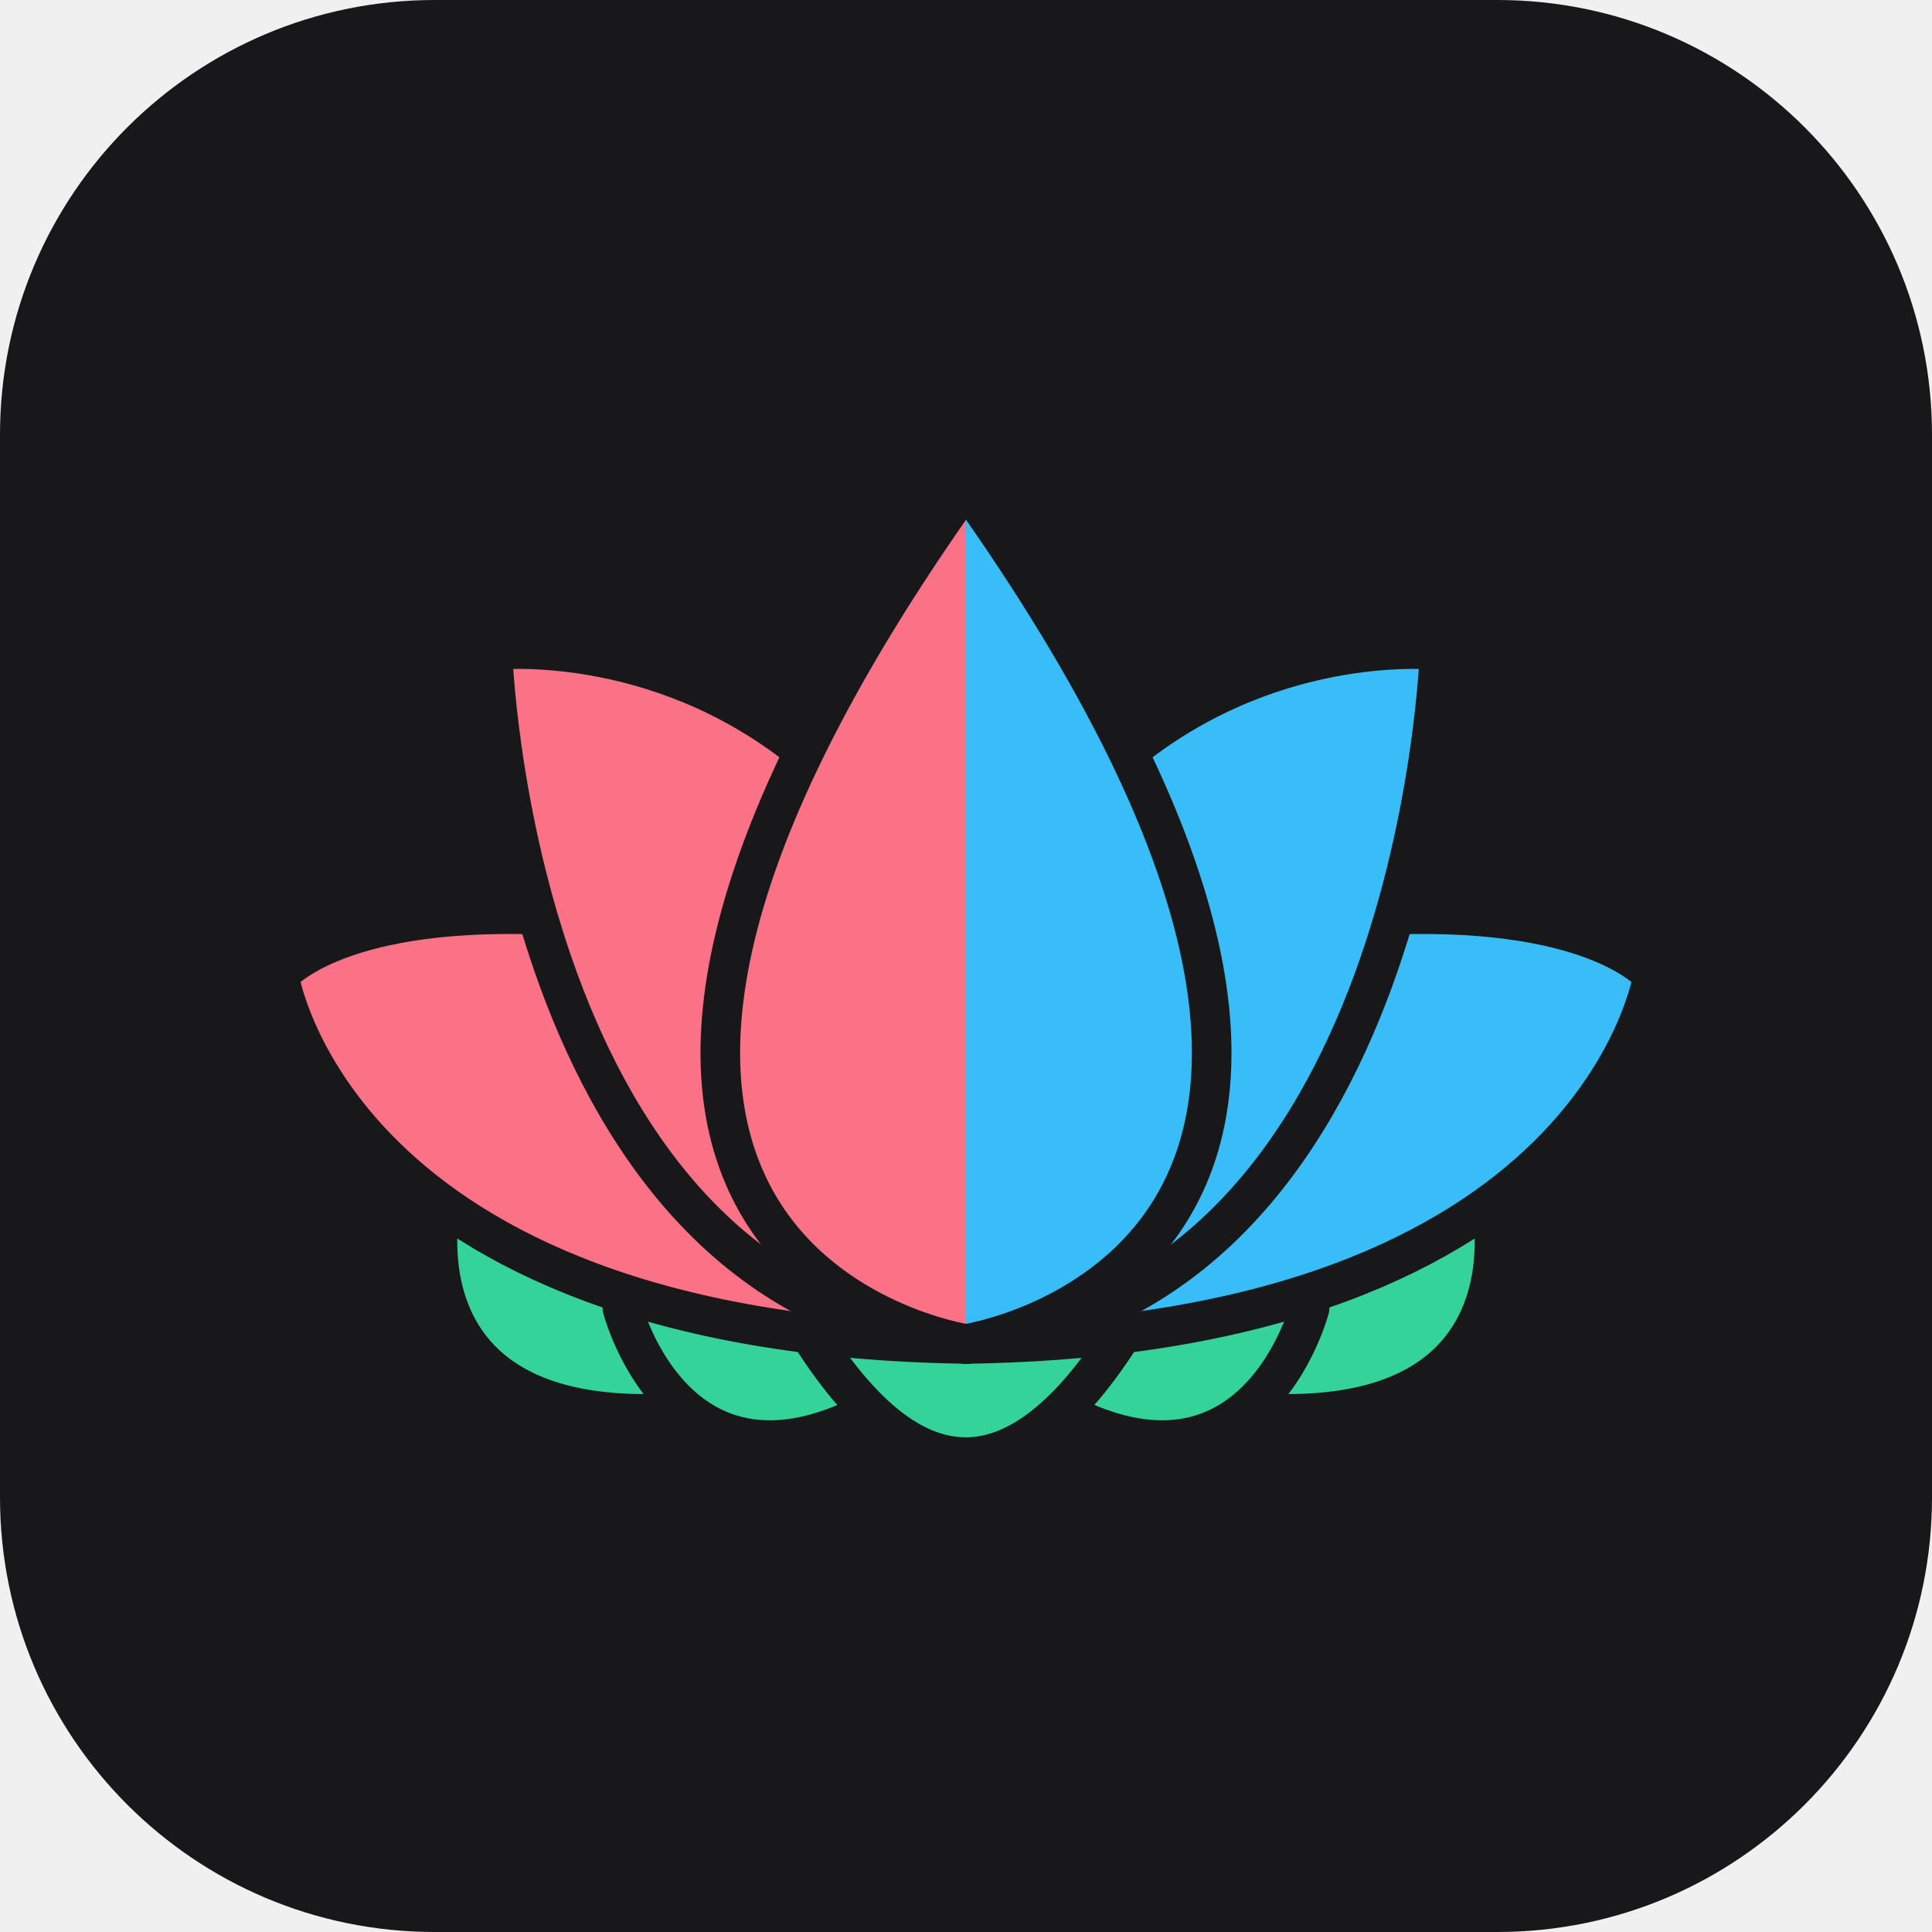
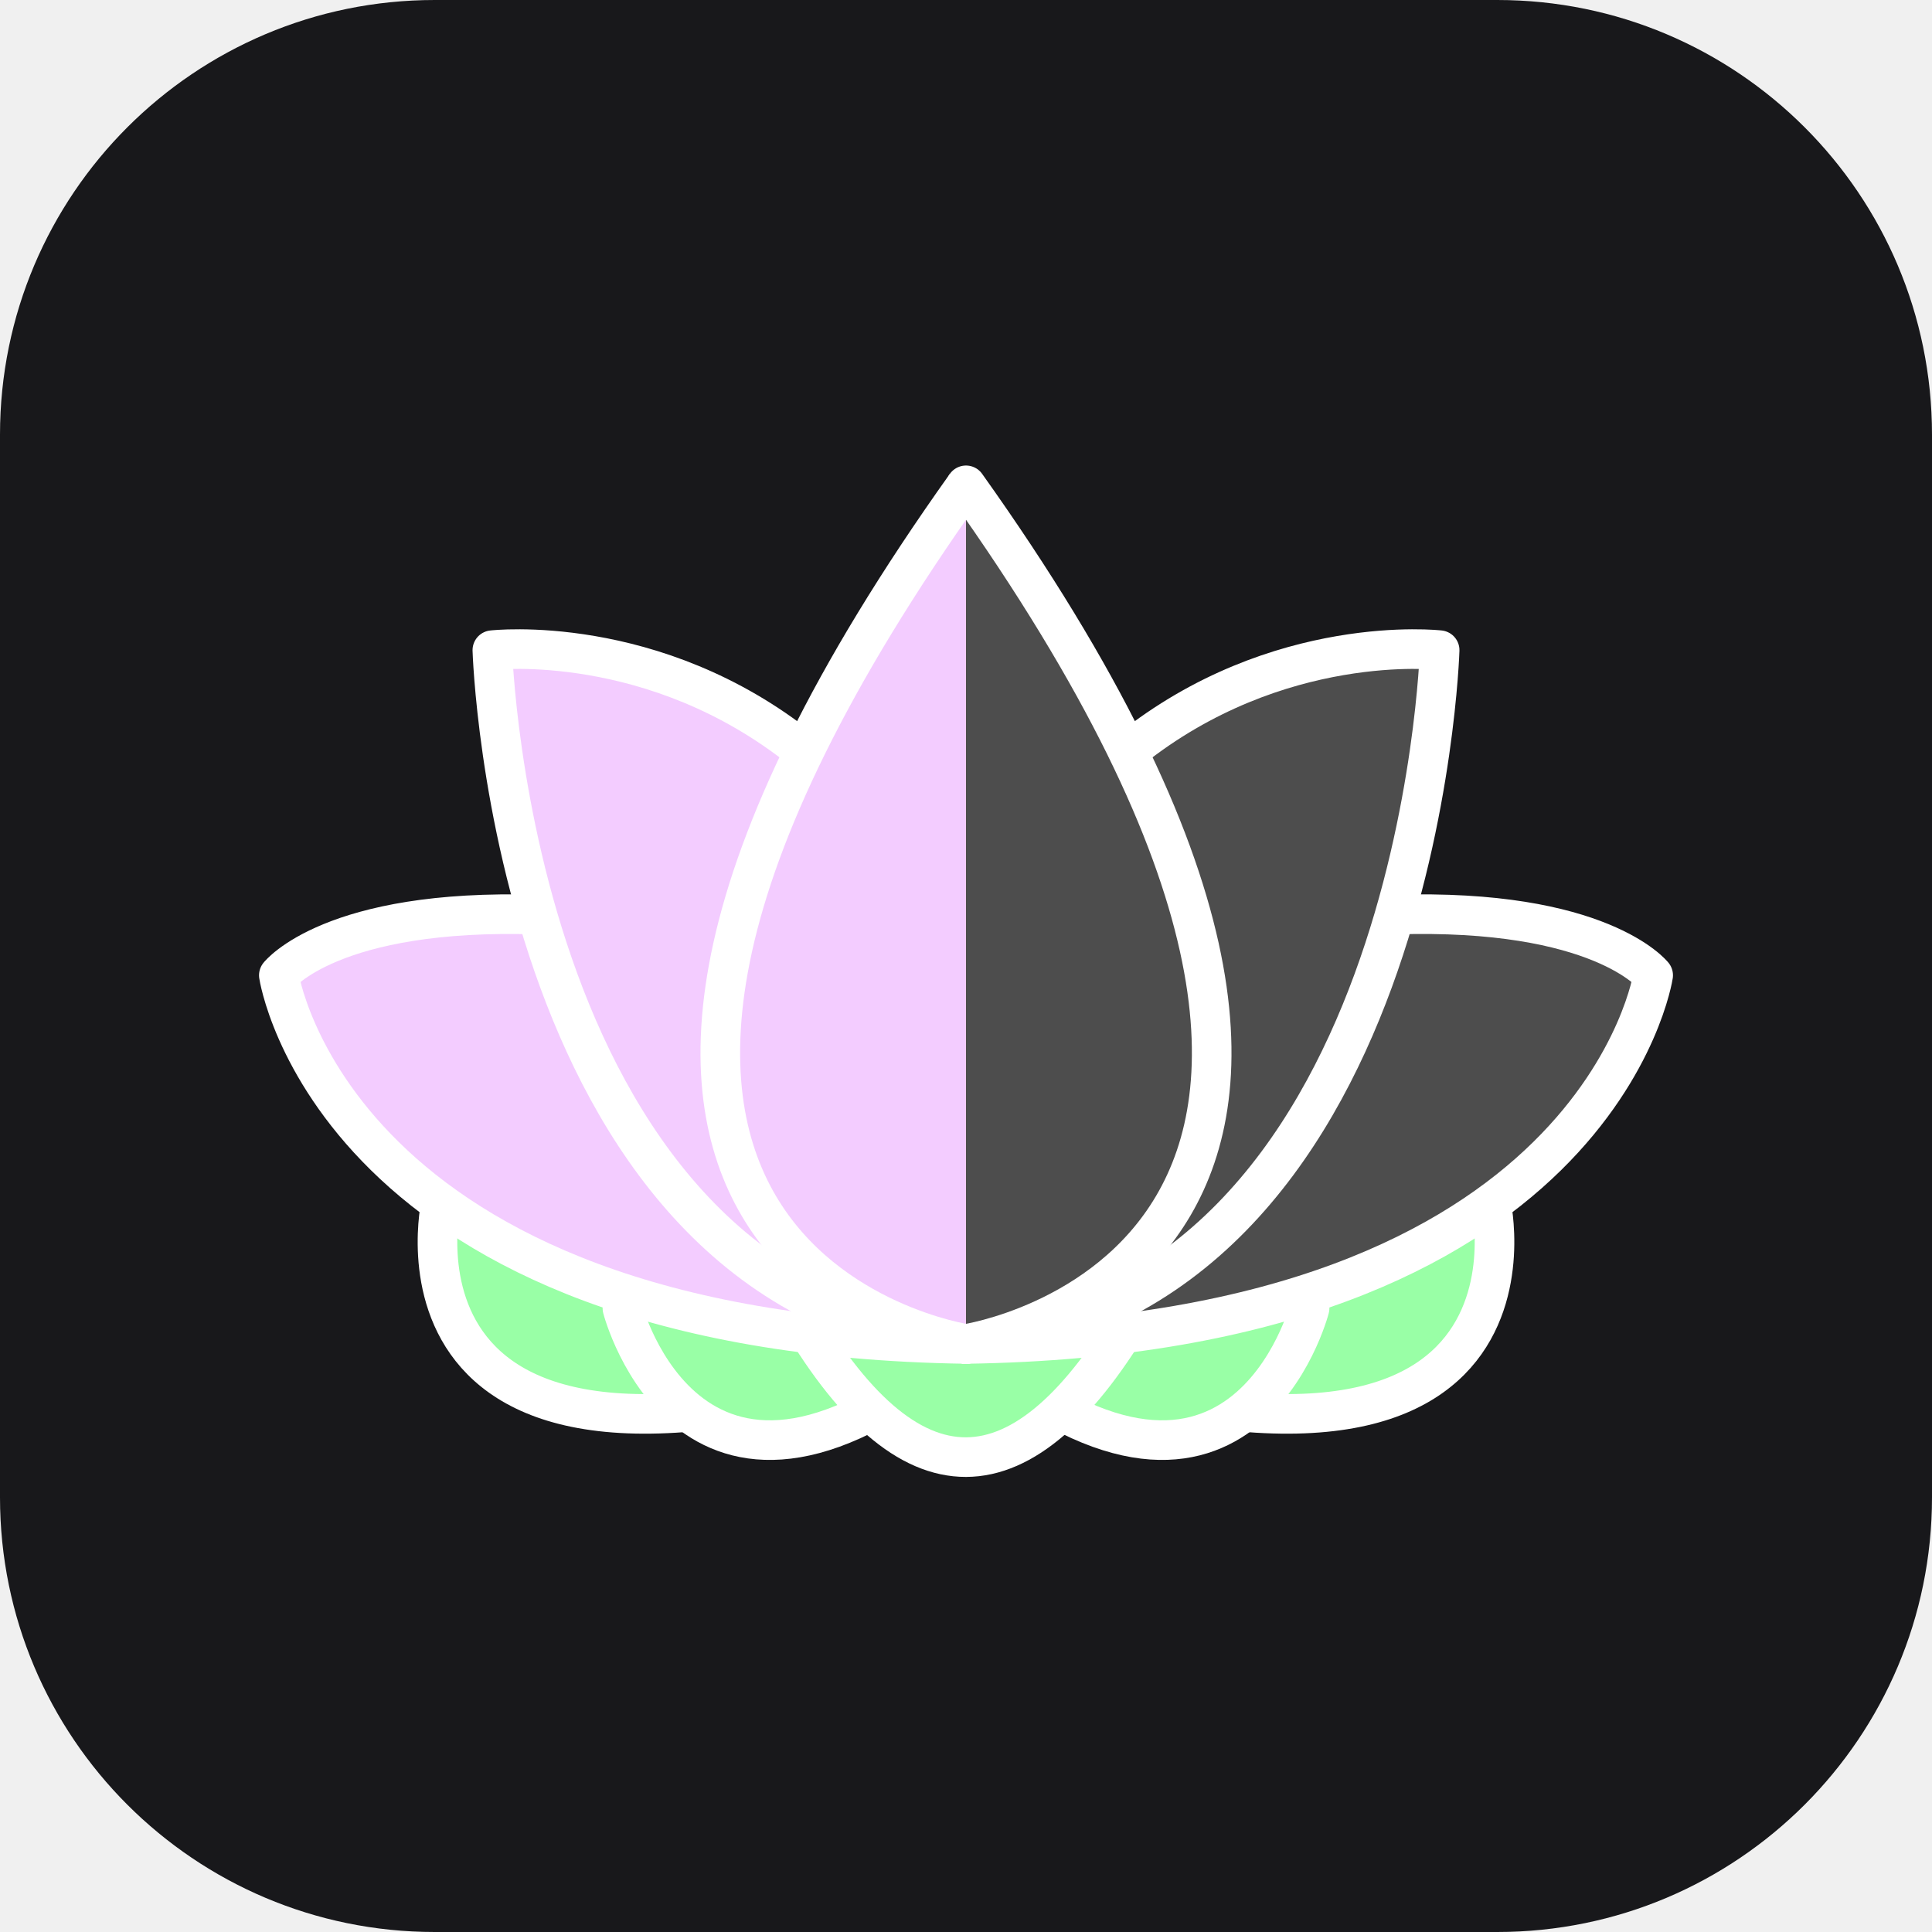
<svg xmlns="http://www.w3.org/2000/svg" viewBox="0 0 40 40" width="512" height="512">
  <rect width="40" height="40" rx="9" fill="#18181B" />
-   <g transform="translate(20 20.6) scale(0.82) translate(-20 -20.6)" stroke="#18181B" stroke-width="1" stroke-linecap="round" stroke-linejoin="round">
-     <g fill="#34D399">
+   <g transform="translate(20 20.6) scale(0.82) translate(-20 -20.6)" stroke="#FFFFFF" stroke-width="1" stroke-linecap="round" stroke-linejoin="round">
+     <g fill="#99FFA6">
      <path d="M6.748,25.841c0,0 -2.058,9.058 13.252,3.57" />
      <path d="M33.252,25.841c0,0 2.058,9.058 -13.252,3.57" />
      <path d="M11.325,28.509c0,0 1.77,6.85 8.675,0.902" />
      <path d="M28.675,28.509c0,0 -1.77,6.85 -8.675,0.902" />
      <path d="M15.663,28.509c2.891,5.032 5.783,4.993 8.674,0" />
    </g>
-     <g fill="#FB7185">
+     <g fill="#F3CCFF">
      <path d="M9.177,18.571c-5.195,-0.166 -6.527,1.532 -6.527,1.532c0,0 1.357,9.074 17.35,9.308" />
      <path d="M15.859,14.408c-3.733,-2.987 -7.818,-2.514 -7.818,-2.514c0,0 0.488,16.414 11.959,17.517" />
      <path d="M20,29.411c0,0 -13.958,-2.083 0,-21.679" stroke-linecap="butt" />
    </g>
-     <g fill="#38BDF8">
+     <g fill="#4D4D4D">
      <path d="M30.823,18.571c5.195,-0.166 6.527,1.532 6.527,1.532c0,0 -1.357,9.074 -17.35,9.308" />
      <path d="M24.141,14.408c3.733,-2.987 7.818,-2.514 7.818,-2.514c0,0 -0.488,16.414 -11.959,17.517" />
      <path d="M20,29.411c0,0 13.958,-2.083 0,-21.679" />
    </g>
  </g>
</svg>
